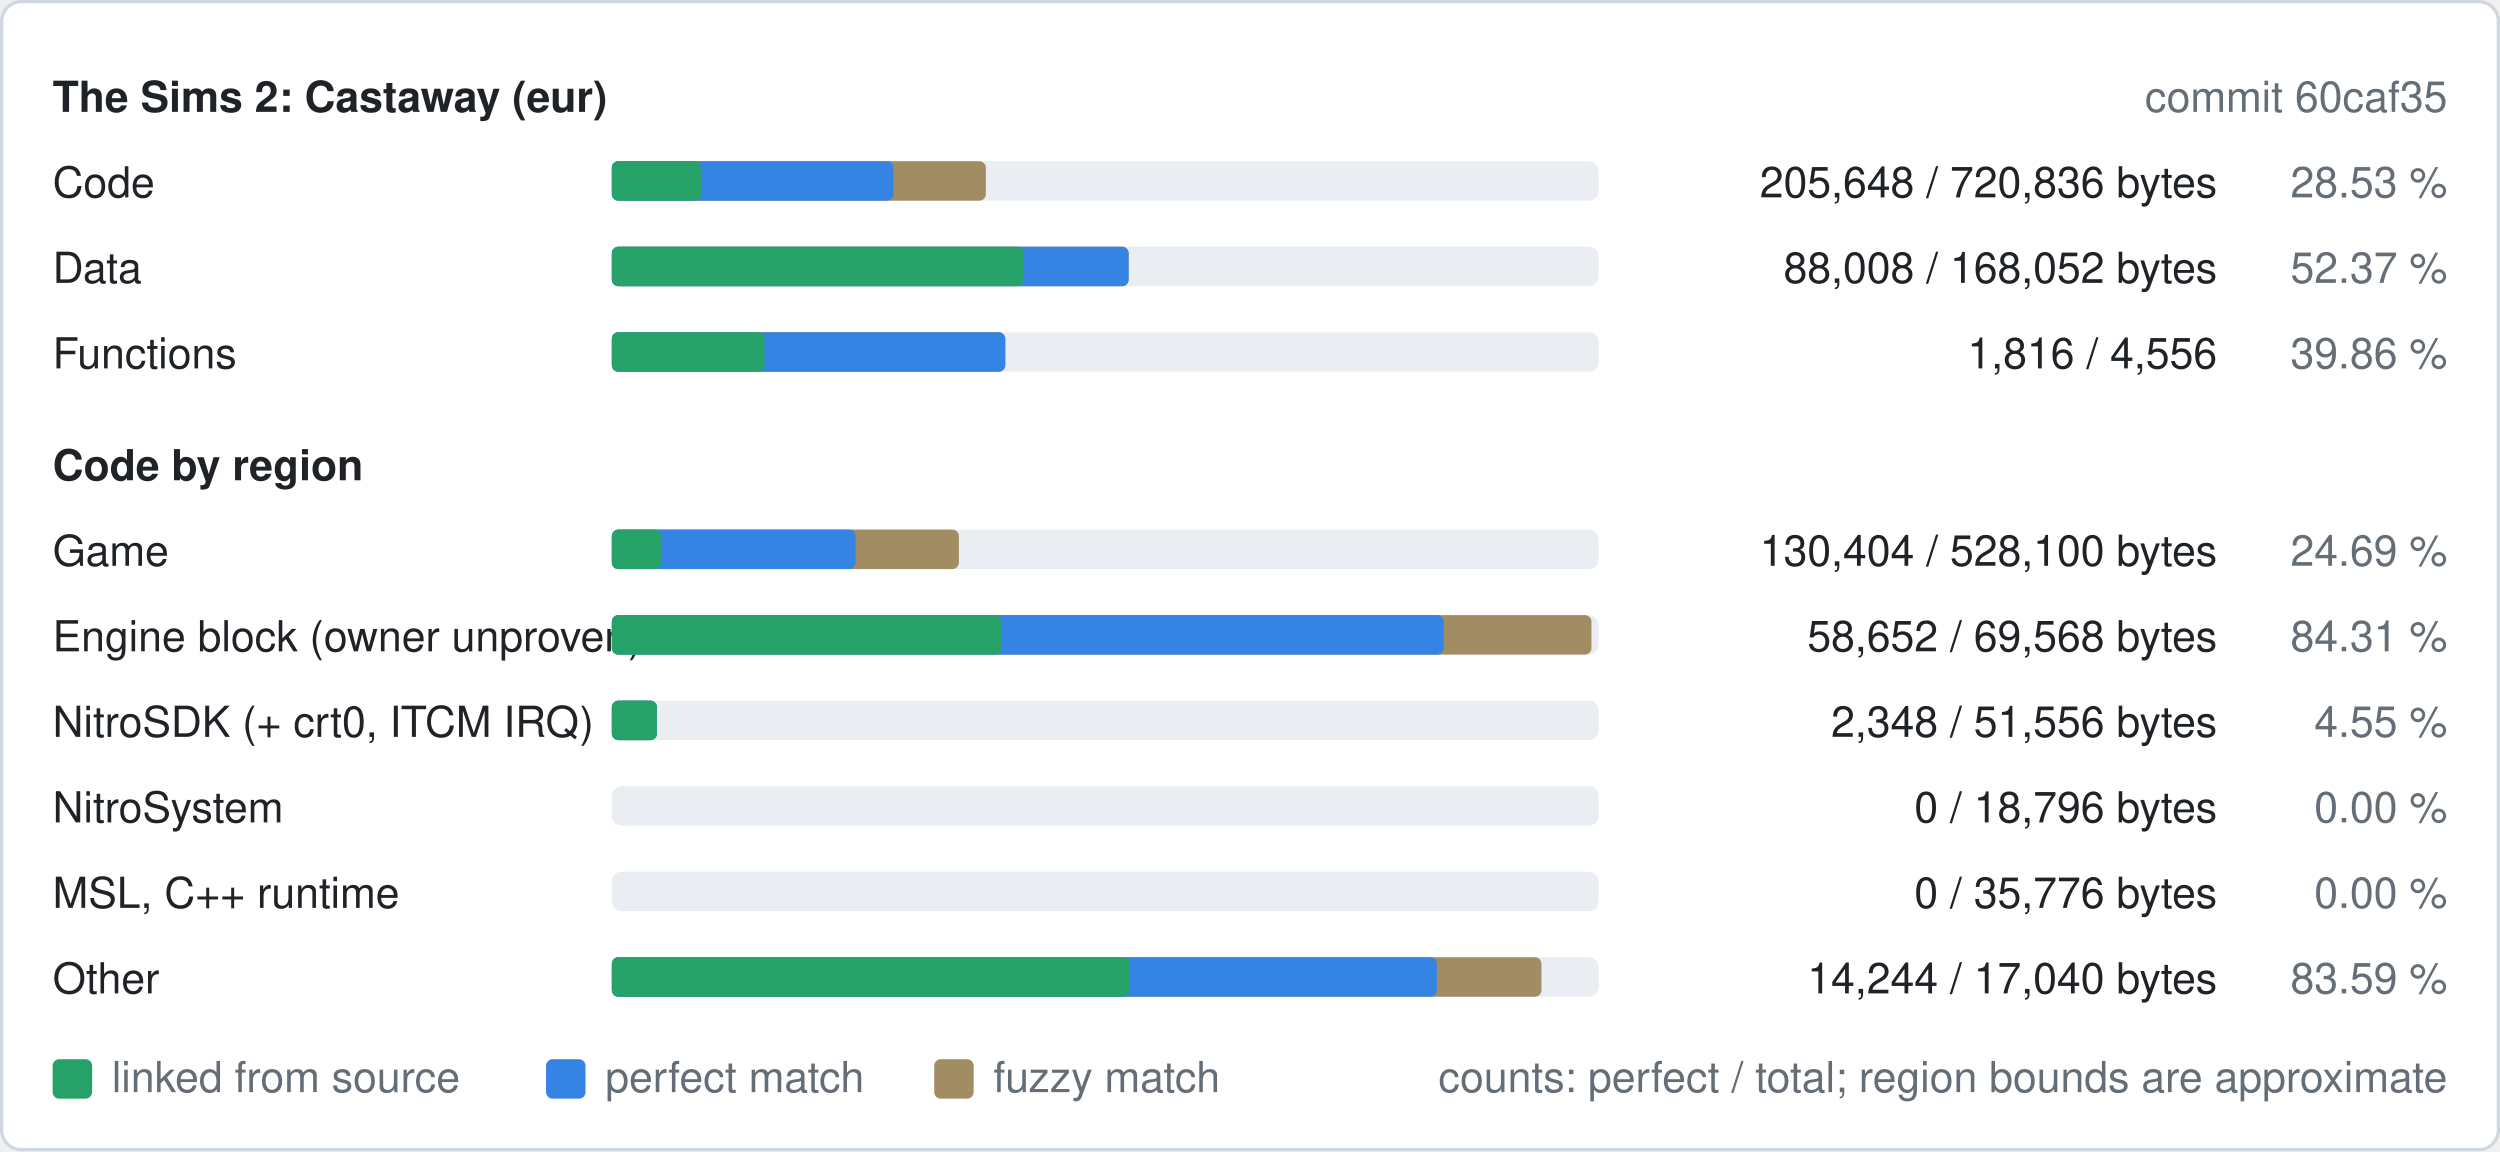
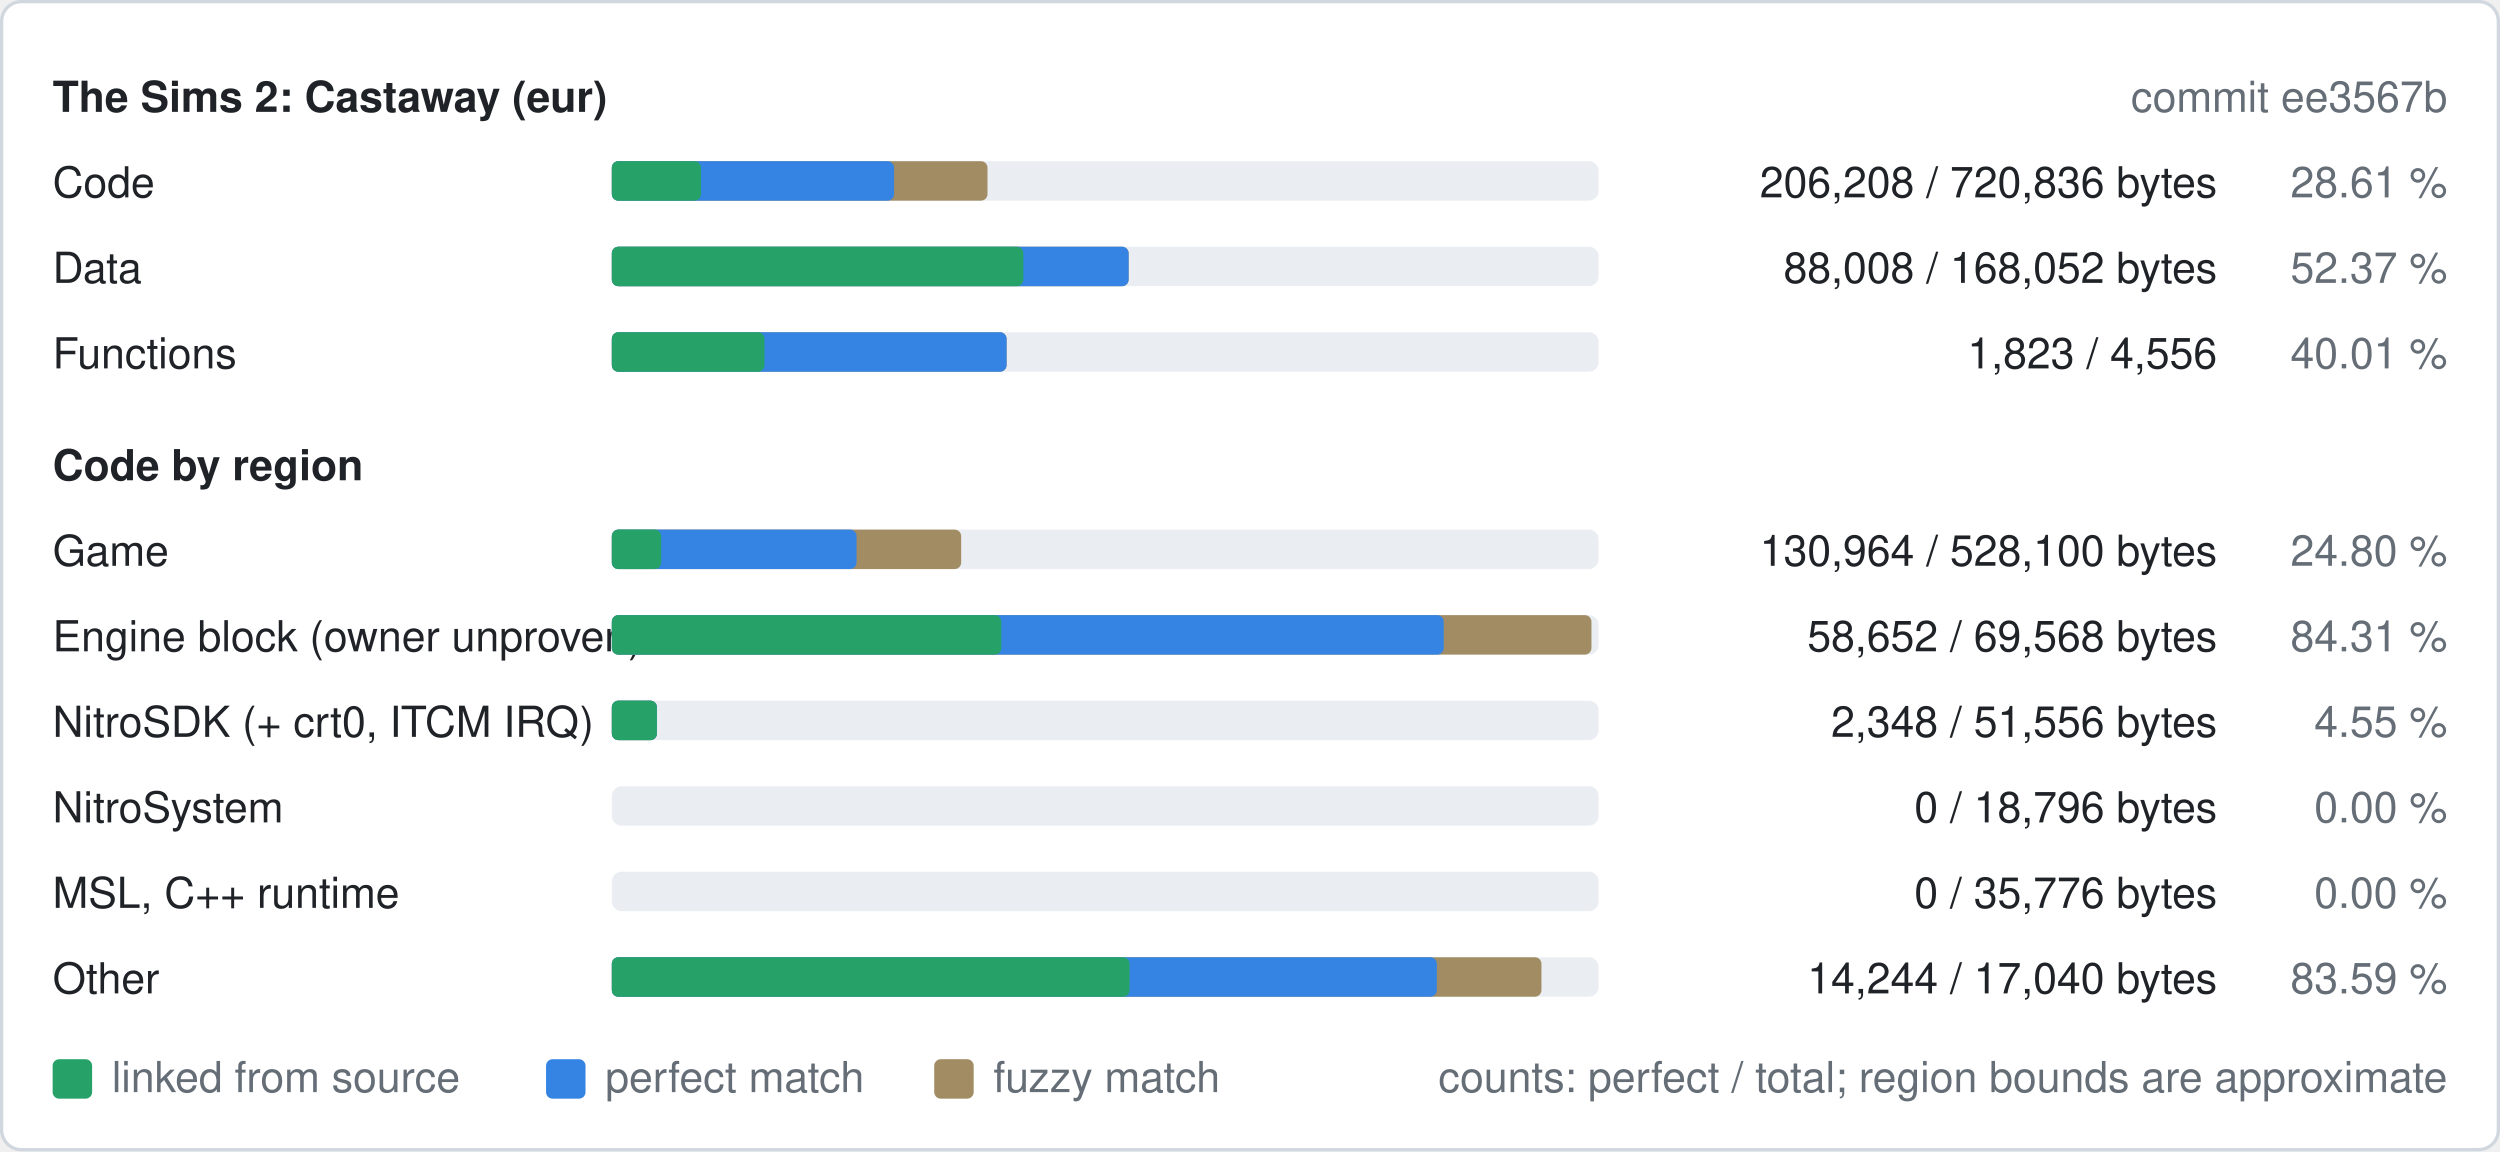
<svg xmlns="http://www.w3.org/2000/svg" width="760" height="350" viewBox="0 0 760 350" role="img" aria-label="Decompilation progress of eur">
  <style>
text{font-family:-apple-system,BlinkMacSystemFont,"Segoe UI",Helvetica,Arial,sans-serif;font-size:13px}
.b{font-weight:600}
.bg{fill:#ffffff;stroke:#d0d7de}.t{fill:#1f2328}.m{fill:#656d76}.track{fill:#eaeef2}.fuzzy{fill:#a28c64}.perfect{fill:#3584e4}.linked{fill:#26a269}
@media (prefers-color-scheme: dark){.bg{fill:#0d1117;stroke:#30363d}.t{fill:#e6edf3}.m{fill:#8d96a0}.track{fill:#21262d}.fuzzy{fill:#a28c64}.perfect{fill:#3584e4}.linked{fill:#2ec27e}}
</style>
  <rect class="bg" x="0.5" y="0.5" width="759" height="349" rx="6" />
  <text class="t b" x="16" y="34">The Sims 2: Castaway (eur)</text>
-   <text class="m" x="744" y="34" text-anchor="end">commit 60caf35</text>
+   <text class="m" x="744" y="34" text-anchor="end">commit ee3567b</text>
  <text class="t" x="16" y="60">Code</text>
  <rect class="track" x="186" y="49" width="300" height="12" rx="3" />
-   <rect class="fuzzy" x="186" y="49" width="113.7" height="12" rx="2" />
-   <rect class="perfect" x="186" y="49" width="85.6" height="12" rx="2" />
+   <rect class="fuzzy" x="186" y="49" width="114.2" height="12" rx="2" />
+   <rect class="perfect" x="186" y="49" width="85.8" height="12" rx="2" />
  <rect class="linked" x="186" y="49" width="27.1" height="12" rx="2" />
-   <text class="t" x="674" y="60" text-anchor="end">205,648 / 720,836 bytes</text>
-   <text class="m" x="744" y="60" text-anchor="end">28.53 %</text>
+   <text class="t" x="674" y="60" text-anchor="end">206,208 / 720,836 bytes</text>
+   <text class="m" x="744" y="60" text-anchor="end">28.61 %</text>
  <text class="t" x="16" y="86">Data</text>
  <rect class="track" x="186" y="75" width="300" height="12" rx="3" />
  <rect class="fuzzy" x="186" y="75" width="157.1" height="12" rx="2" />
  <rect class="perfect" x="186" y="75" width="157.1" height="12" rx="2" />
  <rect class="linked" x="186" y="75" width="125.1" height="12" rx="2" />
  <text class="t" x="674" y="86" text-anchor="end">88,008 / 168,052 bytes</text>
  <text class="m" x="744" y="86" text-anchor="end">52.37 %</text>
  <text class="t" x="16" y="112">Functions</text>
  <rect class="track" x="186" y="101" width="300" height="12" rx="3" />
-   <rect class="fuzzy" x="186" y="101" width="119.6" height="12" rx="2" />
-   <rect class="perfect" x="186" y="101" width="119.6" height="12" rx="2" />
+   <rect class="fuzzy" x="186" y="101" width="120.0" height="12" rx="2" />
+   <rect class="perfect" x="186" y="101" width="120.0" height="12" rx="2" />
  <rect class="linked" x="186" y="101" width="46.4" height="12" rx="2" />
-   <text class="t" x="674" y="112" text-anchor="end">1,816 / 4,556</text>
-   <text class="m" x="744" y="112" text-anchor="end">39.86 %</text>
+   <text class="t" x="674" y="112" text-anchor="end">1,823 / 4,556</text>
+   <text class="m" x="744" y="112" text-anchor="end">40.01 %</text>
  <text class="t b" x="16" y="146">Code by region</text>
  <text class="t" x="16" y="172">Game</text>
  <rect class="track" x="186" y="161" width="300" height="12" rx="3" />
-   <rect class="fuzzy" x="186" y="161" width="105.5" height="12" rx="2" />
-   <rect class="perfect" x="186" y="161" width="74.1" height="12" rx="2" />
+   <rect class="fuzzy" x="186" y="161" width="106.2" height="12" rx="2" />
+   <rect class="perfect" x="186" y="161" width="74.4" height="12" rx="2" />
  <rect class="linked" x="186" y="161" width="15.0" height="12" rx="2" />
-   <text class="t" x="674" y="172" text-anchor="end">130,404 / 528,100 bytes</text>
-   <text class="m" x="744" y="172" text-anchor="end">24.69 %</text>
+   <text class="t" x="674" y="172" text-anchor="end">130,964 / 528,100 bytes</text>
+   <text class="m" x="744" y="172" text-anchor="end">24.80 %</text>
  <text class="t" x="16" y="198">Engine block (owner unproven)</text>
  <rect class="track" x="186" y="187" width="300" height="12" rx="3" />
  <rect class="fuzzy" x="186" y="187" width="297.8" height="12" rx="2" />
  <rect class="perfect" x="186" y="187" width="252.9" height="12" rx="2" />
  <rect class="linked" x="186" y="187" width="118.4" height="12" rx="2" />
  <text class="t" x="674" y="198" text-anchor="end">58,652 / 69,568 bytes</text>
  <text class="m" x="744" y="198" text-anchor="end">84.31 %</text>
  <text class="t" x="16" y="224">NitroSDK (+ crt0, ITCM IRQ)</text>
  <rect class="track" x="186" y="213" width="300" height="12" rx="3" />
  <rect class="fuzzy" x="186" y="213" width="13.7" height="12" rx="2" />
  <rect class="perfect" x="186" y="213" width="13.7" height="12" rx="2" />
  <rect class="linked" x="186" y="213" width="13.7" height="12" rx="2" />
  <text class="t" x="674" y="224" text-anchor="end">2,348 / 51,556 bytes</text>
  <text class="m" x="744" y="224" text-anchor="end">4.55 %</text>
  <text class="t" x="16" y="250">NitroSystem</text>
  <rect class="track" x="186" y="239" width="300" height="12" rx="3" />
  <text class="t" x="674" y="250" text-anchor="end">0 / 18,796 bytes</text>
  <text class="m" x="744" y="250" text-anchor="end">0.00 %</text>
  <text class="t" x="16" y="276">MSL, C++ runtime</text>
  <rect class="track" x="186" y="265" width="300" height="12" rx="3" />
  <text class="t" x="674" y="276" text-anchor="end">0 / 35,776 bytes</text>
  <text class="m" x="744" y="276" text-anchor="end">0.00 %</text>
  <text class="t" x="16" y="302">Other</text>
  <rect class="track" x="186" y="291" width="300" height="12" rx="3" />
  <rect class="fuzzy" x="186" y="291" width="282.6" height="12" rx="2" />
  <rect class="perfect" x="186" y="291" width="250.8" height="12" rx="2" />
  <rect class="linked" x="186" y="291" width="157.4" height="12" rx="2" />
  <text class="t" x="674" y="302" text-anchor="end">14,244 / 17,040 bytes</text>
  <text class="m" x="744" y="302" text-anchor="end">83.59 %</text>
  <rect class="linked" x="16" y="322" width="12" height="12" rx="2" />
  <text class="m" x="34" y="332">linked from source</text>
  <rect class="perfect" x="166" y="322" width="12" height="12" rx="2" />
  <text class="m" x="184" y="332">perfect match</text>
  <rect class="fuzzy" x="284" y="322" width="12" height="12" rx="2" />
  <text class="m" x="302" y="332">fuzzy match</text>
  <text class="m" x="744" y="332" text-anchor="end">counts: perfect / total; region bounds are approximate</text>
</svg>
